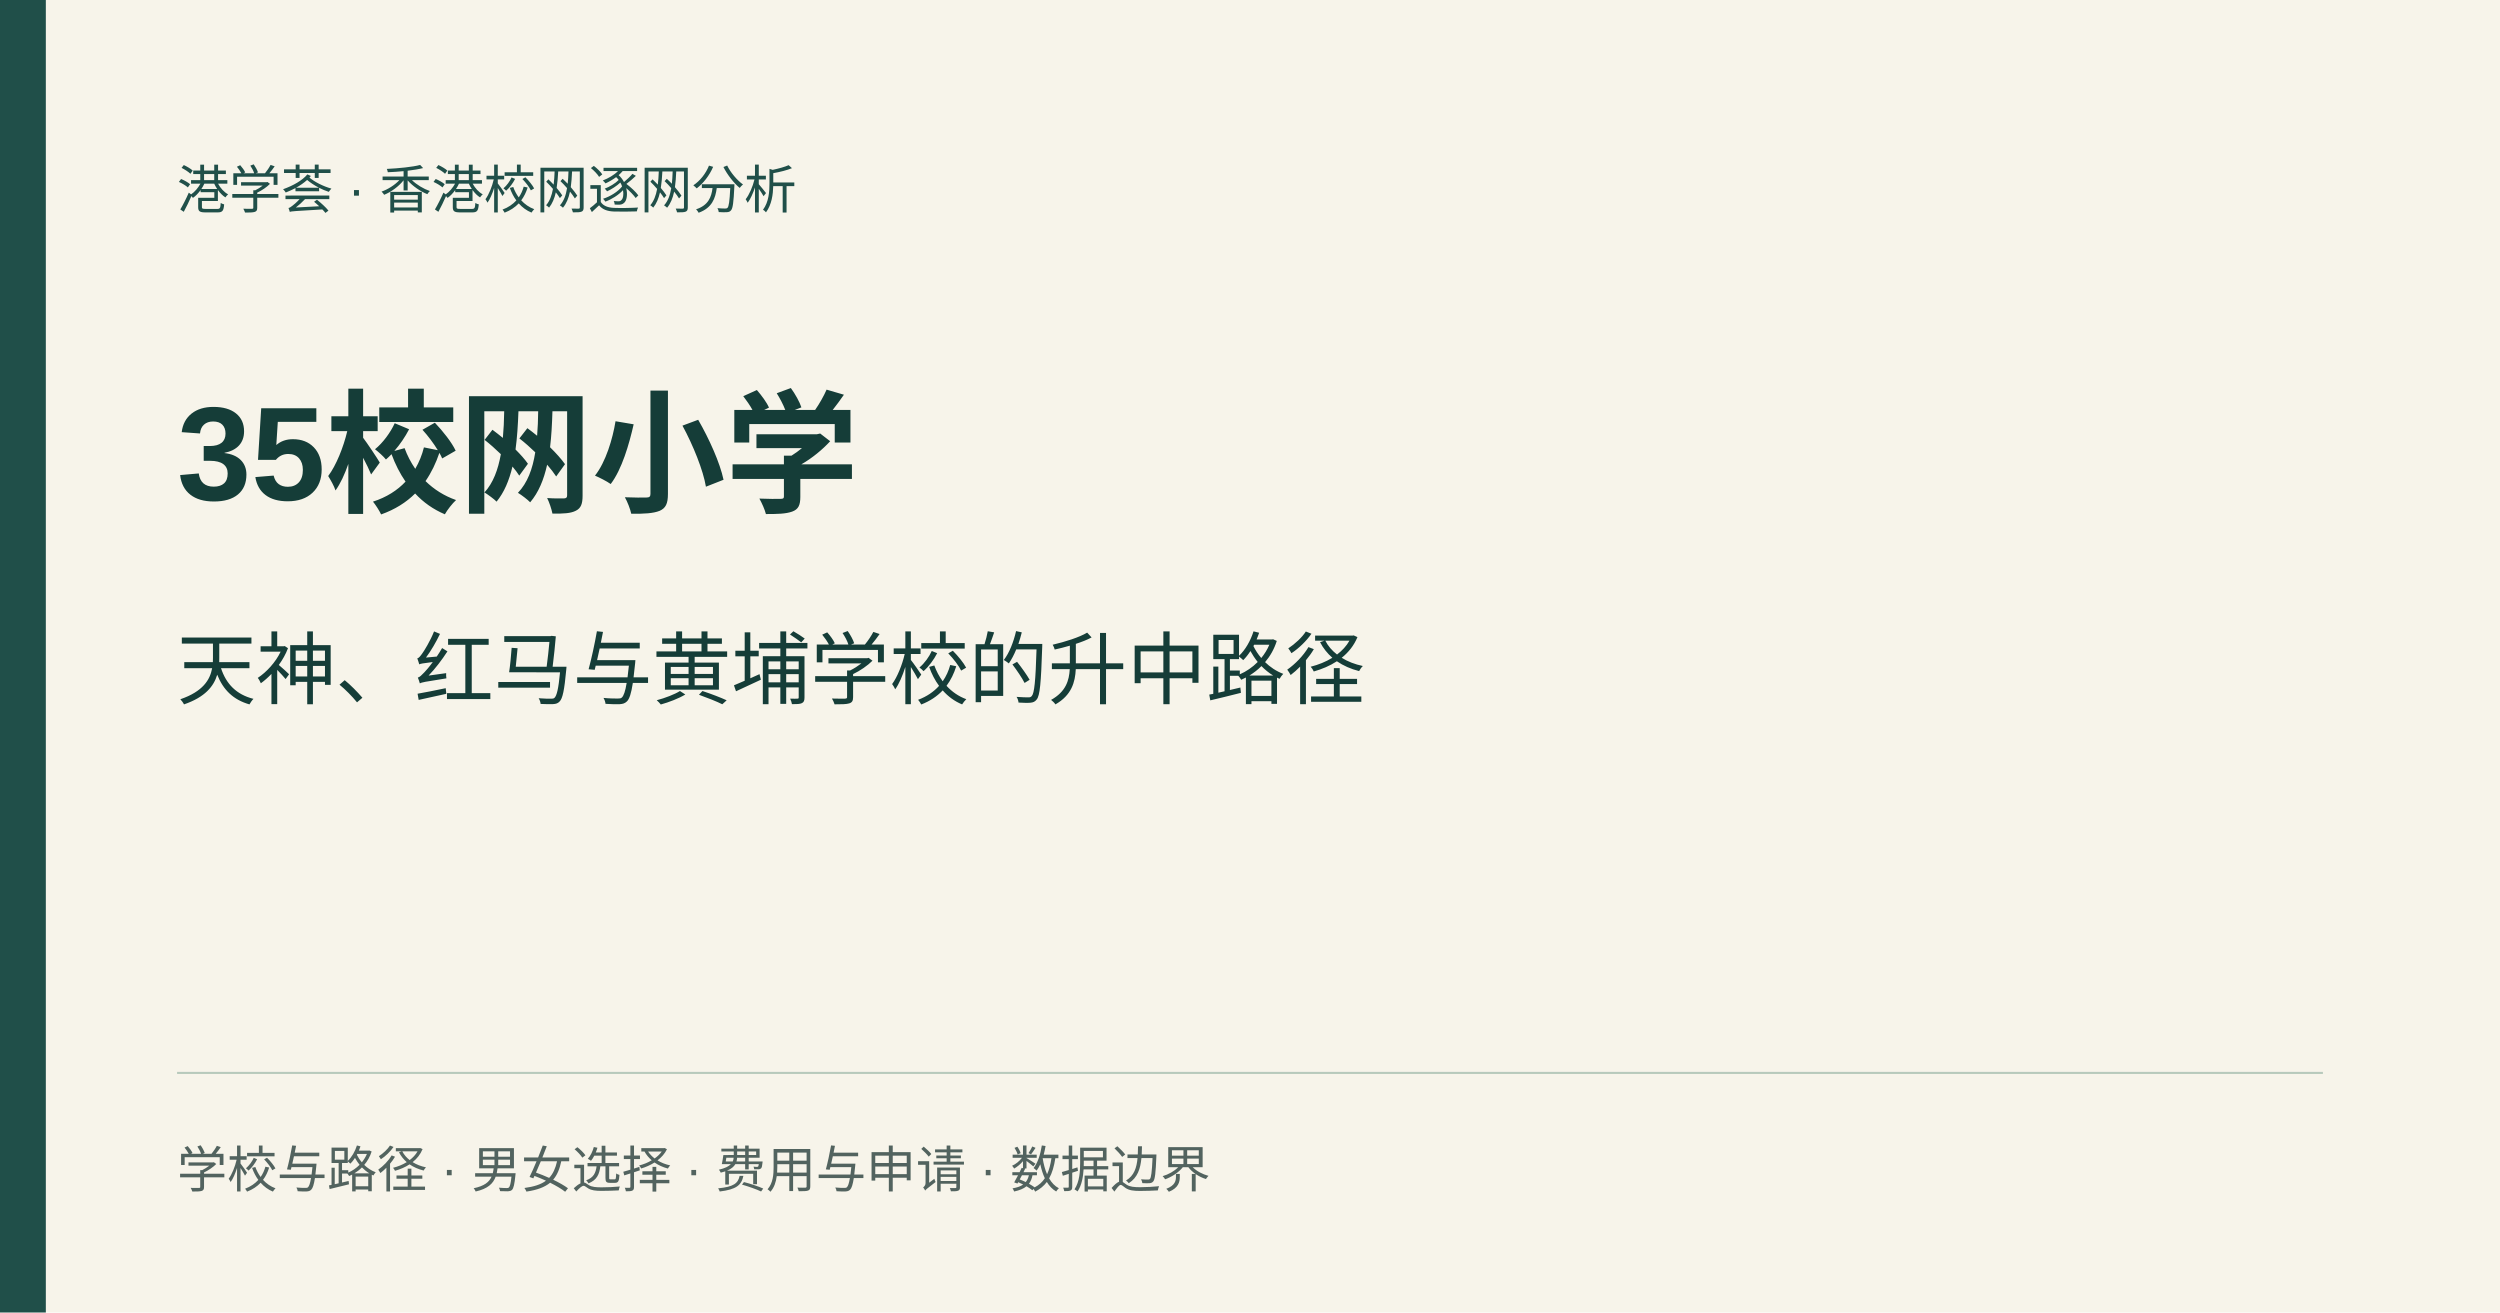
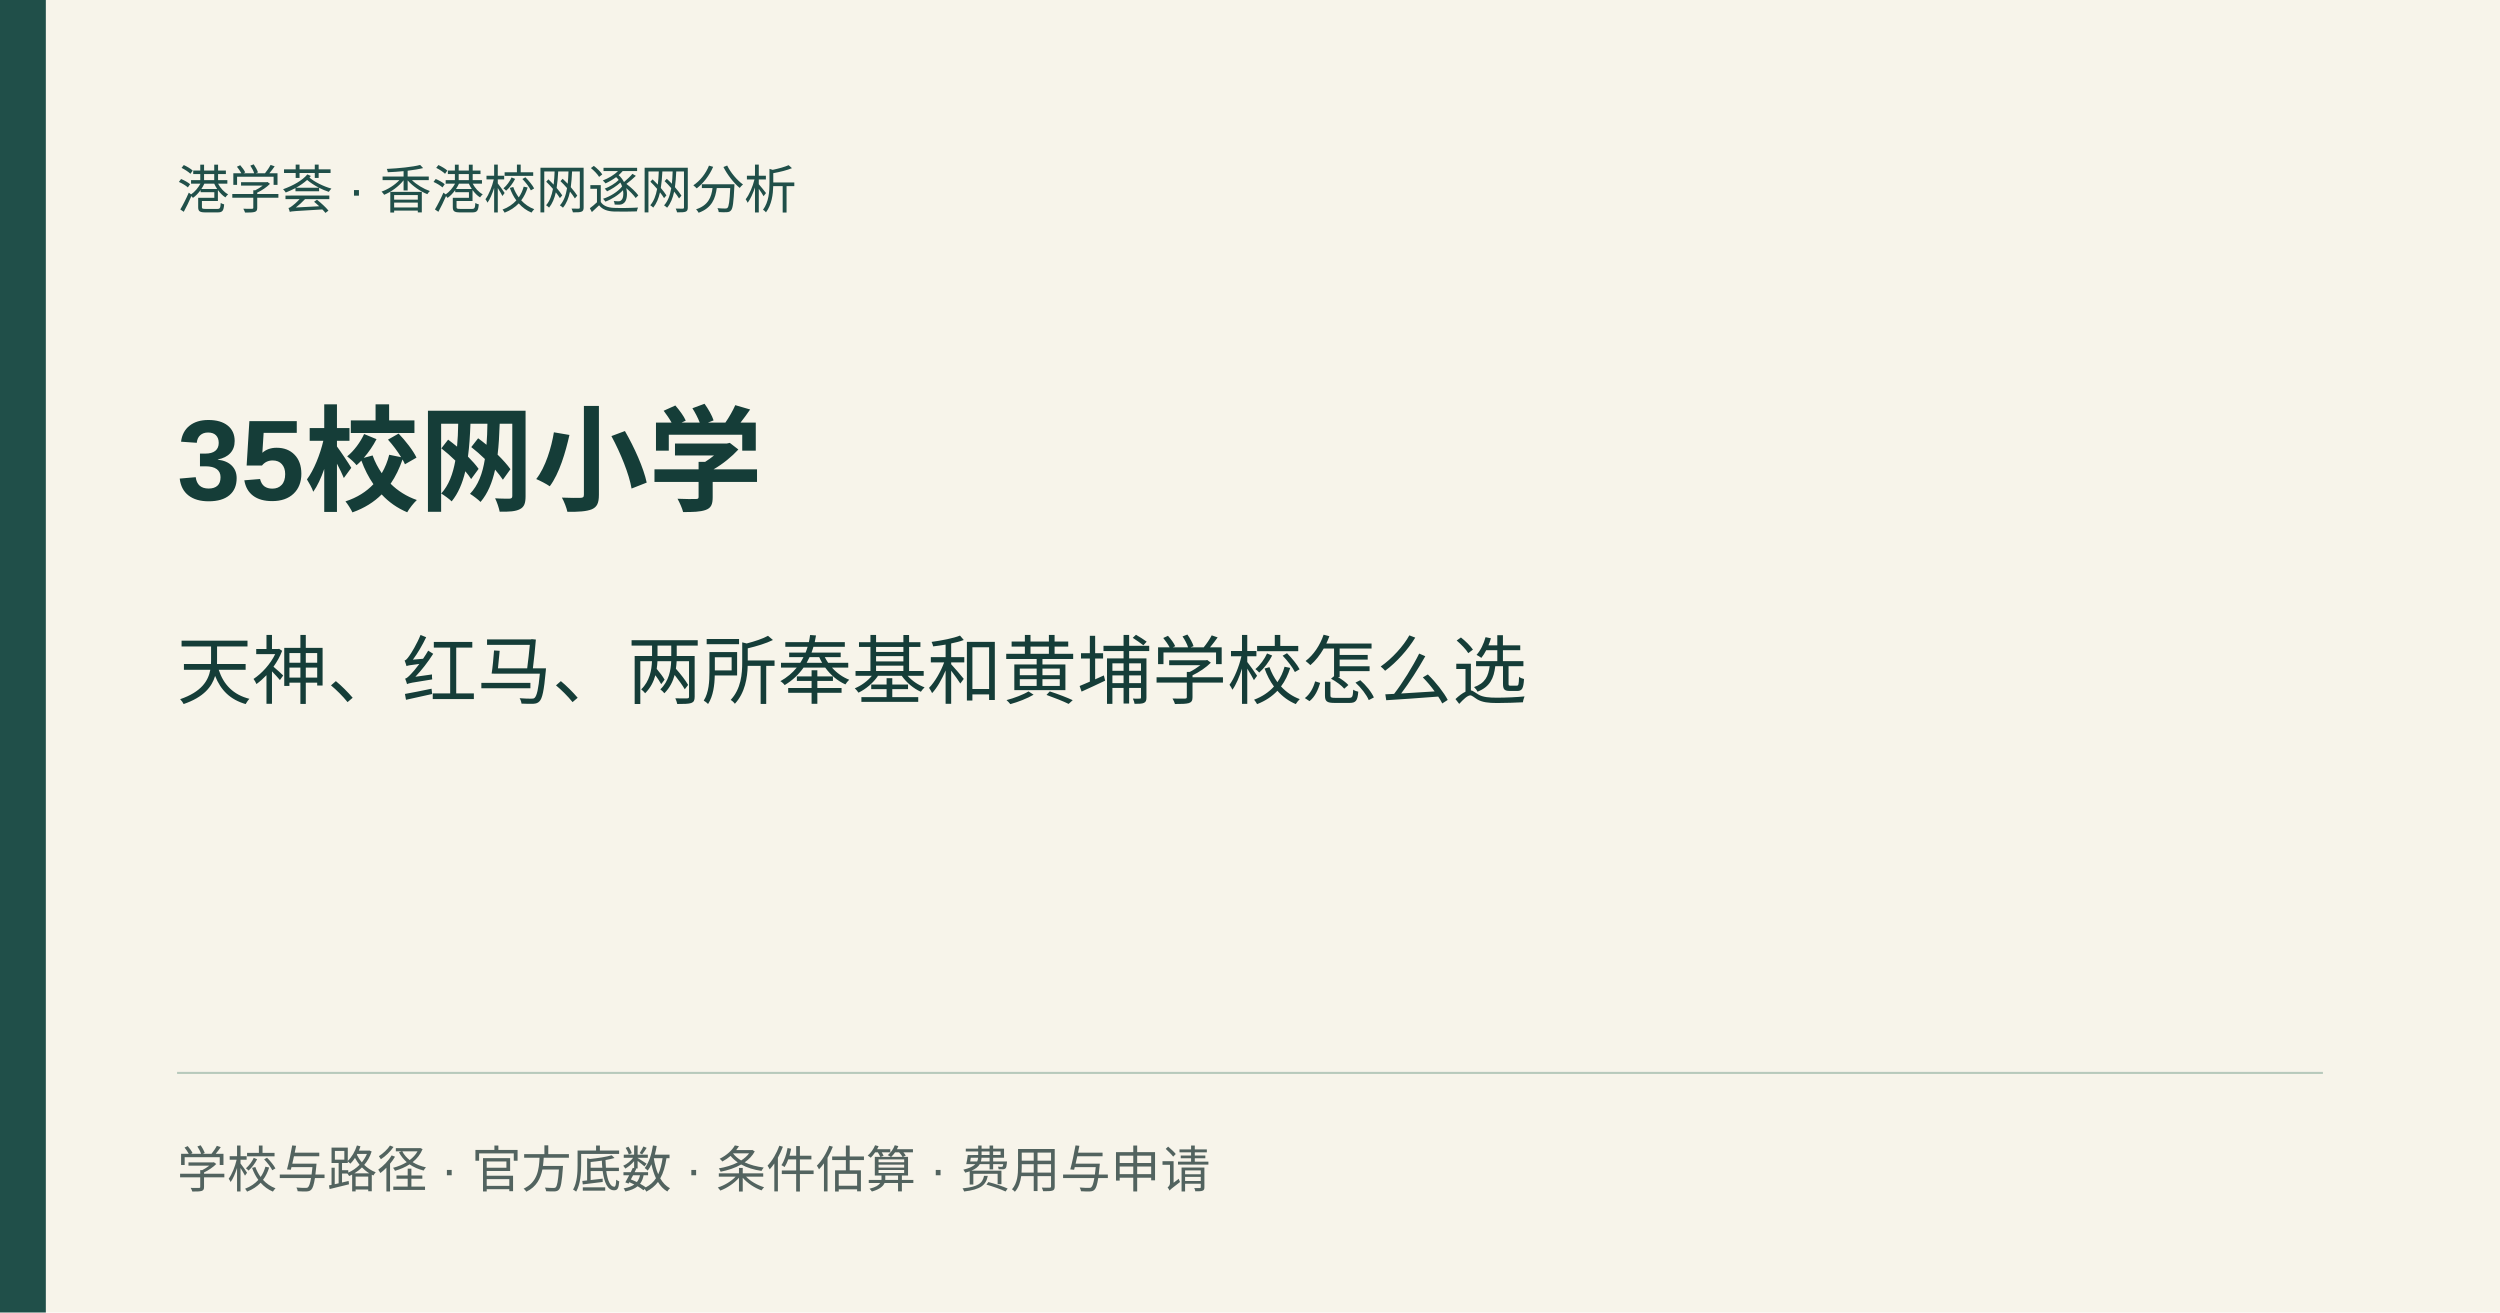
- <svg xmlns="http://www.w3.org/2000/svg" width="1200" height="630" viewBox="0 0 1200 630">
+ <svg xmlns="http://www.w3.org/2000/svg" width="1200" height="630">
  <rect width="1200" height="630" fill="#f7f4ea" />
  <rect width="22" height="630" fill="#204f49" />
  <text x="85" y="100" font-family="PingFang SC,Arial,sans-serif" font-size="25" fill="#204f49">港学荟 · 香港校网逐网分析</text>
-   <text x="85" y="240" font-family="PingFang SC,Arial,sans-serif" font-size="64" font-weight="600" fill="#153d38">35校网小学</text>
-   <text x="85" y="335" font-family="PingFang SC,Arial,sans-serif" font-size="38" fill="#153d38">天神、红马与黄埔学校的升中路径</text>
+   <text x="85" y="240" font-family="PingFang SC,Arial,sans-serif" font-size="55" font-weight="600" fill="#153d38">35校网小学</text>
+   <text x="85" y="335" font-family="PingFang SC,Arial,sans-serif" font-size="36" fill="#153d38">天神、红马、两所奉基和黄埔学校怎么选</text>
  <path d="M85 515H1115" stroke="#b7c9bc" />
-   <text x="85" y="570" font-family="PingFang SC,Arial,sans-serif" font-size="24" fill="#52635f">学校与路径 · 男女选择 · 费用与申请 · 数据边界</text>
+   <text x="85" y="570" font-family="PingFang SC,Arial,sans-serif" font-size="24" fill="#52635f">学校与路径 · 官方底数 · 条件估算 · 费用与申请</text>
</svg>
